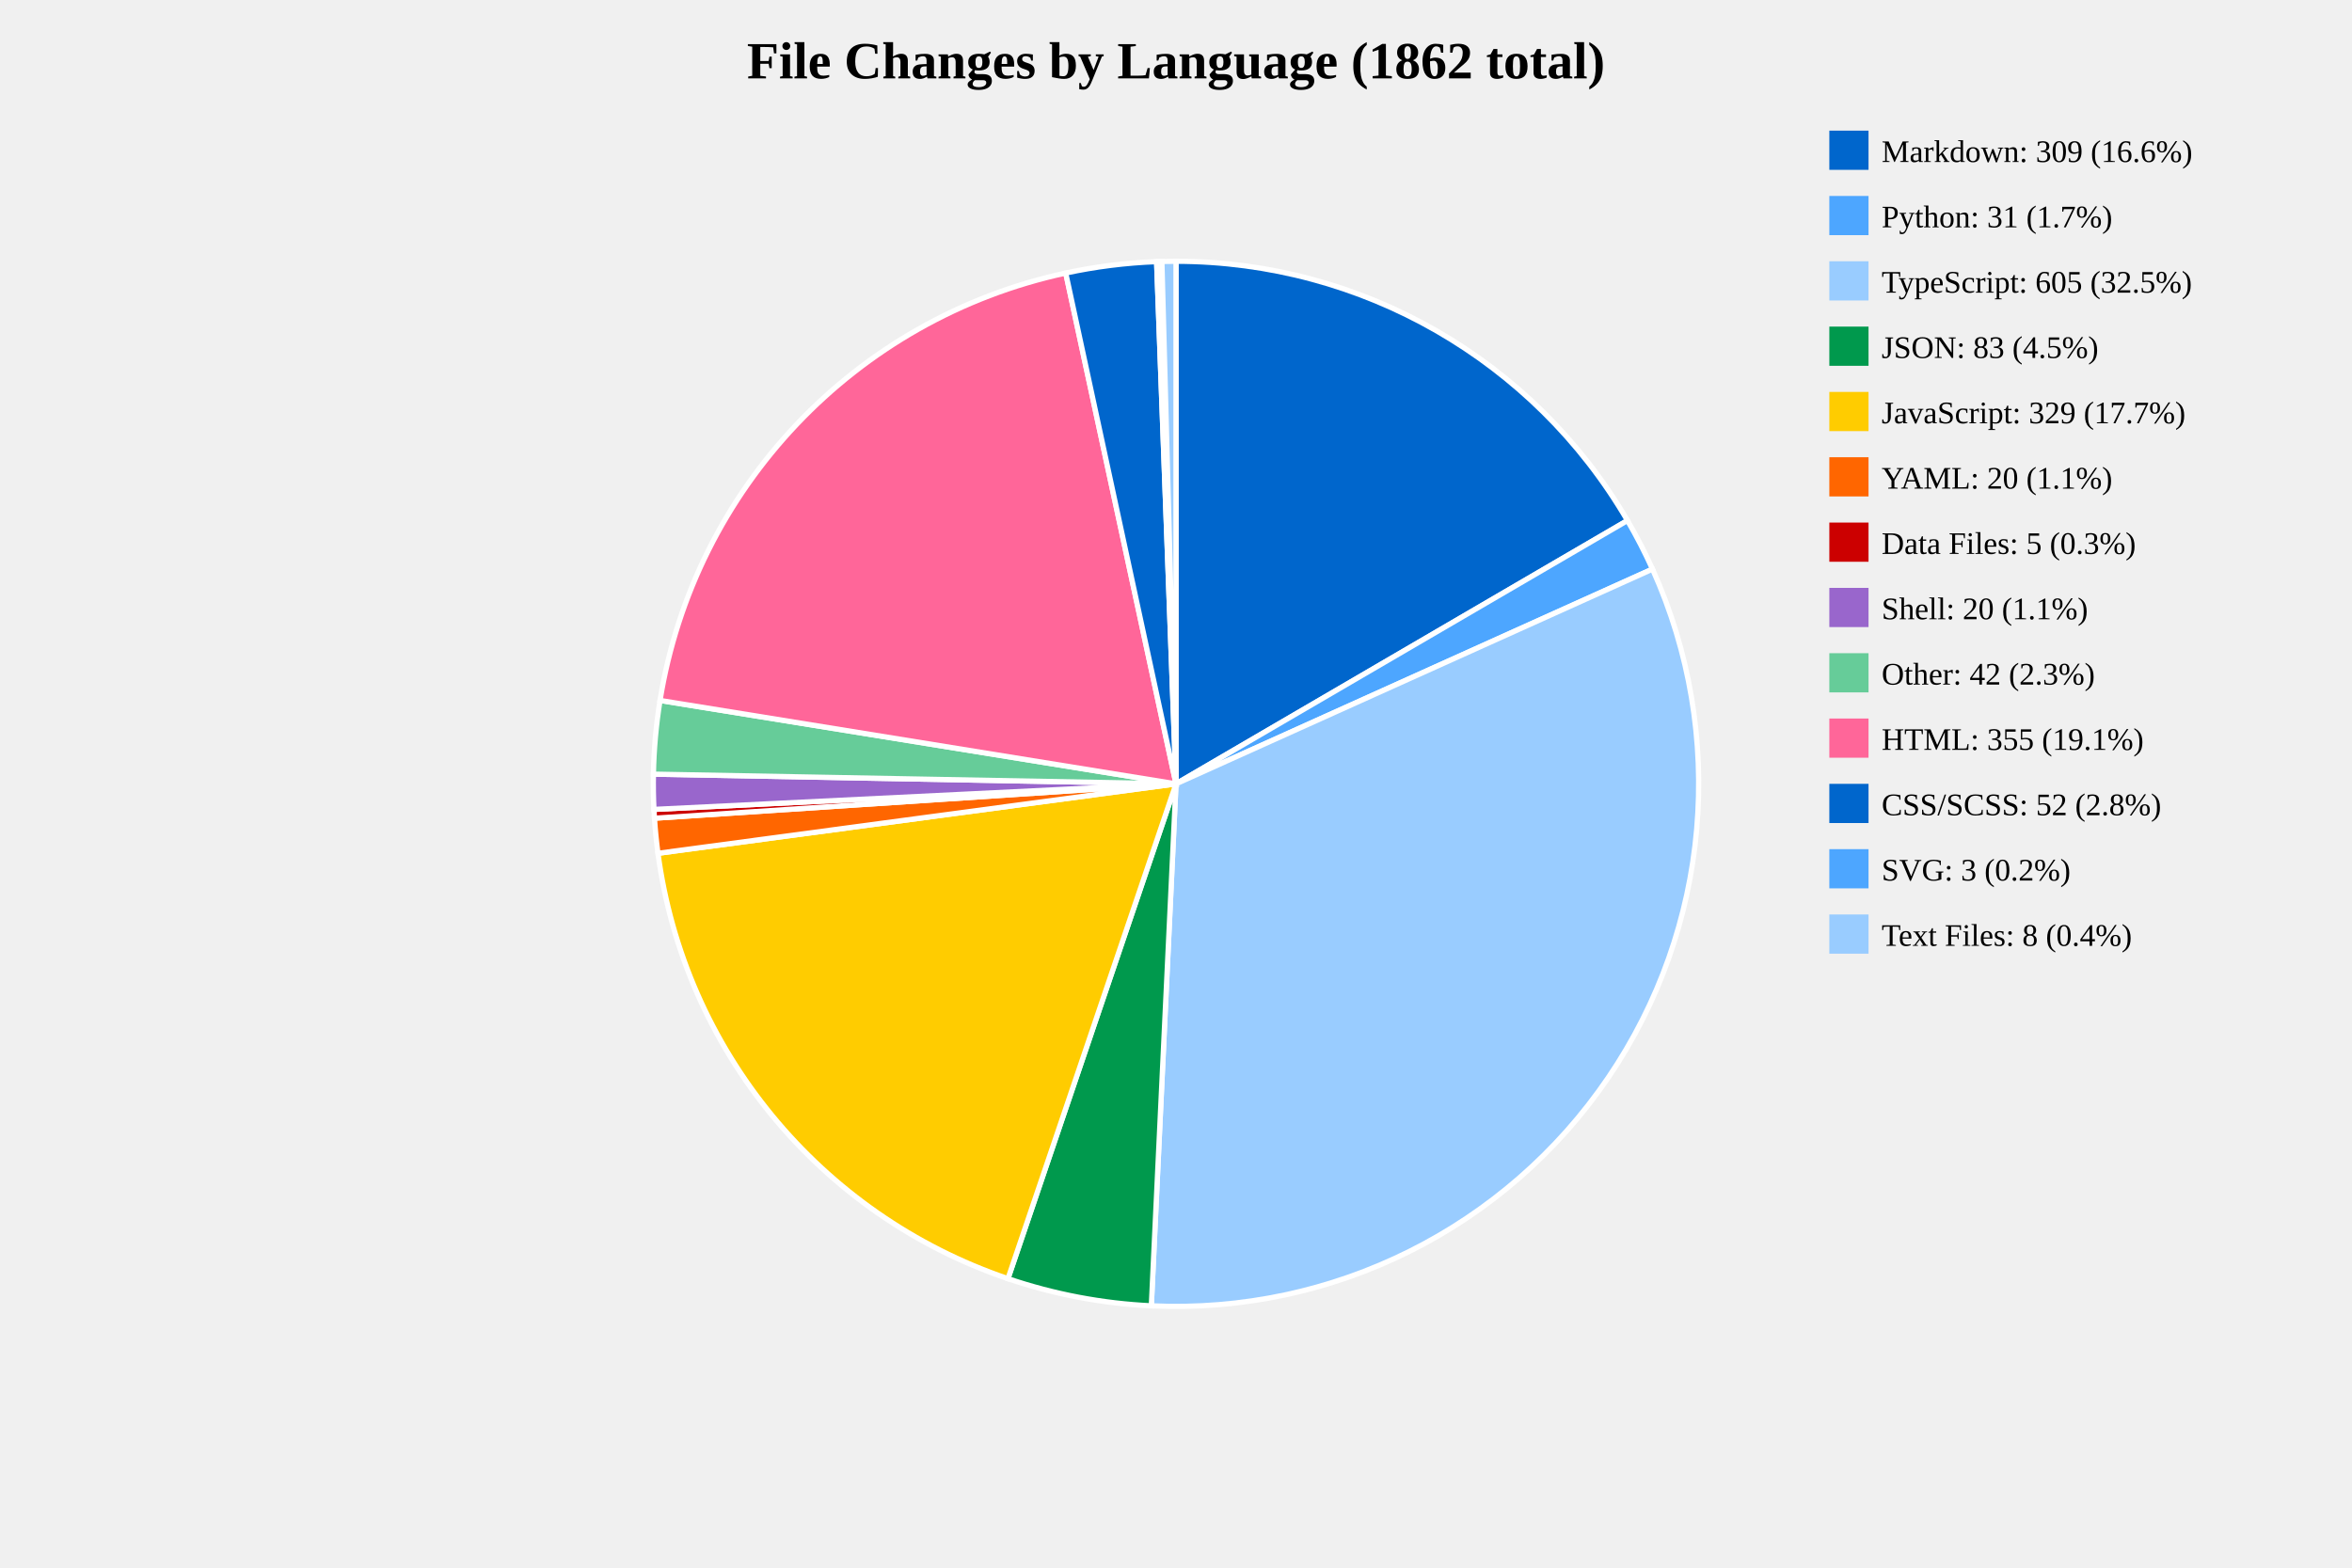
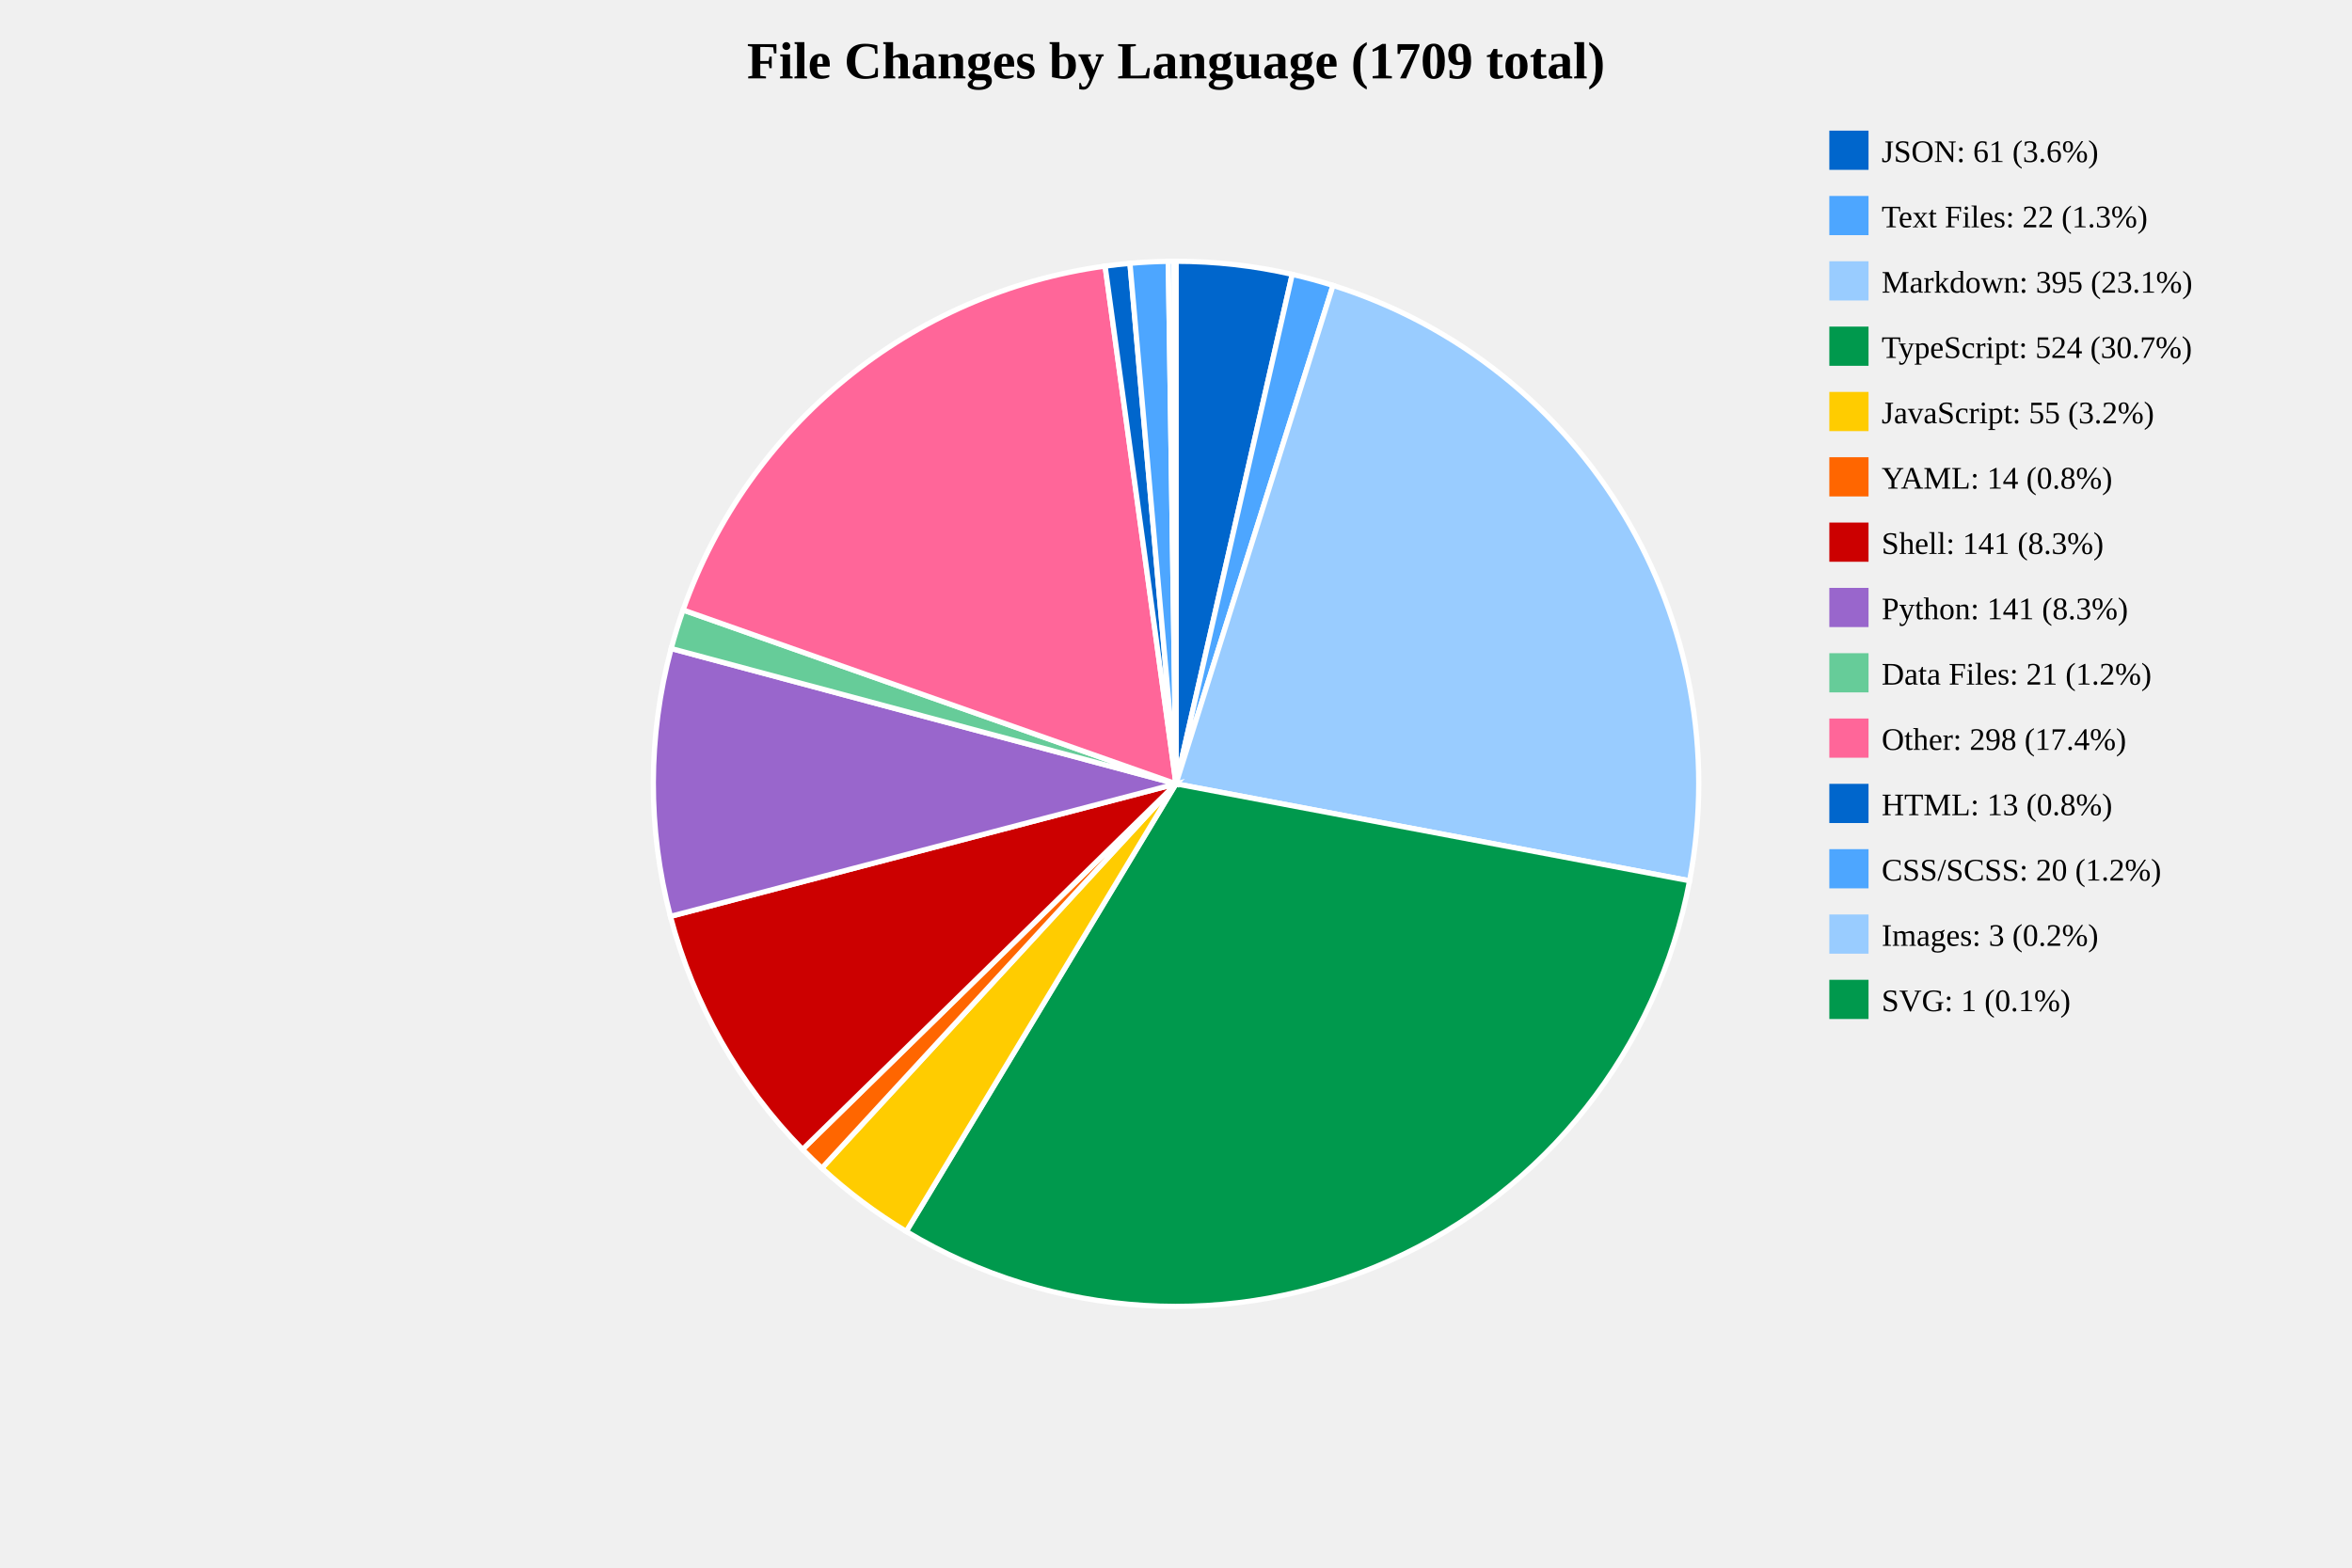
<svg xmlns="http://www.w3.org/2000/svg" width="900" height="600">
-   <text x="450.0" y="30" text-anchor="middle" font-size="20" font-weight="bold">File Changes by Language (1862 total)</text>
-   <path d="M 450.0,300.0 L 450.0,100.0 A 200.0,200.0 0 0,1 622.753,199.222 Z" fill="#0066cc" stroke="white" stroke-width="2" />
+   <text x="450" y="30" text-anchor="middle" font-size="20" font-weight="bold">File Changes by Language (1709 total)</text>
+   <path d="M 450,300 L 450,100 A 200,200 0 0,1 494.479,105.009 Z" fill="#0066cc" stroke="white" stroke-width="2" />
  <rect x="700" y="50" width="15" height="15" fill="#0066cc" />
-   <text x="720" y="62" font-size="12">Markdown: 309 (16.6%)</text>
-   <path d="M 450.0,300.0 L 622.753,199.222 A 200.0,200.0 0 0,1 632.332,217.811 Z" fill="#4da6ff" stroke="white" stroke-width="2" />
+   <text x="720" y="62" font-size="12">JSON: 61 (3.6%)</text>
+   <path d="M 450,300 L 494.479,105.009 A 200,200 0 0,1 510.088,109.24 Z" fill="#4da6ff" stroke="white" stroke-width="2" />
  <rect x="700" y="75" width="15" height="15" fill="#4da6ff" />
-   <text x="720" y="87" font-size="12">Python: 31 (1.7%)</text>
-   <path d="M 450.0,300.0 L 632.332,217.811 A 200.0,200.0 0 0,1 440.555,499.777 Z" fill="#99ccff" stroke="white" stroke-width="2" />
+   <text x="720" y="87" font-size="12">Text Files: 22 (1.3%)</text>
+   <path d="M 450,300 L 510.088,109.24 A 200,200 0 0,1 646.529,337.101 Z" fill="#99ccff" stroke="white" stroke-width="2" />
  <rect x="700" y="100" width="15" height="15" fill="#99ccff" />
-   <text x="720" y="112" font-size="12">TypeScript: 605 (32.5%)</text>
-   <path d="M 450.0,300.0 L 440.555,499.777 A 200.0,200.0 0 0,1 385.699,489.382 Z" fill="#00994d" stroke="white" stroke-width="2" />
+   <text x="720" y="112" font-size="12">Markdown: 395 (23.1%)</text>
+   <path d="M 450,300 L 646.529,337.101 A 200,200 0 0,1 346.781,471.306 Z" fill="#00994d" stroke="white" stroke-width="2" />
  <rect x="700" y="125" width="15" height="15" fill="#00994d" />
-   <text x="720" y="137" font-size="12">JSON: 83 (4.5%)</text>
-   <path d="M 450.0,300.0 L 385.699,489.382 A 200.0,200.0 0 0,1 251.774,326.579 Z" fill="#ffcc00" stroke="white" stroke-width="2" />
+   <text x="720" y="137" font-size="12">TypeScript: 524 (30.7%)</text>
+   <path d="M 450,300 L 346.781,471.306 A 200,200 0 0,1 314.48,447.086 Z" fill="#ffcc00" stroke="white" stroke-width="2" />
  <rect x="700" y="150" width="15" height="15" fill="#ffcc00" />
-   <text x="720" y="162" font-size="12">JavaScript: 329 (17.7%)</text>
-   <path d="M 450.0,300.0 L 251.774,326.579 A 200.0,200.0 0 0,1 250.433,313.151 Z" fill="#ff6600" stroke="white" stroke-width="2" />
+   <text x="720" y="162" font-size="12">JavaScript: 55 (3.2%)</text>
+   <path d="M 450,300 L 314.48,447.086 A 200,200 0 0,1 307.092,439.919 Z" fill="#ff6600" stroke="white" stroke-width="2" />
  <rect x="700" y="175" width="15" height="15" fill="#ff6600" />
-   <text x="720" y="187" font-size="12">YAML: 20 (1.1%)</text>
-   <path d="M 450.0,300.0 L 250.433,313.151 A 200.0,200.0 0 0,1 250.239,309.782 Z" fill="#cc0000" stroke="white" stroke-width="2" />
+   <text x="720" y="187" font-size="12">YAML: 14 (0.8%)</text>
+   <path d="M 450,300 L 307.092,439.919 A 200,200 0 0,1 256.54,350.727 Z" fill="#cc0000" stroke="white" stroke-width="2" />
  <rect x="700" y="200" width="15" height="15" fill="#cc0000" />
-   <text x="720" y="212" font-size="12">Data Files: 5 (0.3%)</text>
-   <path d="M 450.0,300.0 L 250.239,309.782 A 200.0,200.0 0 0,1 250.034,296.288 Z" fill="#9966cc" stroke="white" stroke-width="2" />
+   <text x="720" y="212" font-size="12">Shell: 141 (8.3%)</text>
+   <path d="M 450,300 L 256.54,350.727 A 200,200 0 0,1 256.823,248.207 Z" fill="#9966cc" stroke="white" stroke-width="2" />
  <rect x="700" y="225" width="15" height="15" fill="#9966cc" />
-   <text x="720" y="237" font-size="12">Shell: 20 (1.1%)</text>
-   <path d="M 450.0,300.0 L 250.034,296.288 A 200.0,200.0 0 0,1 252.564,268.08 Z" fill="#66cc99" stroke="white" stroke-width="2" />
+   <text x="720" y="237" font-size="12">Python: 141 (8.3%)</text>
+   <path d="M 450,300 L 256.823,248.207 A 200,200 0 0,1 261.393,233.461 Z" fill="#66cc99" stroke="white" stroke-width="2" />
  <rect x="700" y="250" width="15" height="15" fill="#66cc99" />
-   <text x="720" y="262" font-size="12">Other: 42 (2.3%)</text>
-   <path d="M 450.0,300.0 L 252.564,268.08 A 200.0,200.0 0 0,1 407.802,104.502 Z" fill="#ff6699" stroke="white" stroke-width="2" />
+   <text x="720" y="262" font-size="12">Data Files: 21 (1.2%)</text>
+   <path d="M 450,300 L 261.393,233.461 A 200,200 0 0,1 422.878,101.848 Z" fill="#ff6699" stroke="white" stroke-width="2" />
  <rect x="700" y="275" width="15" height="15" fill="#ff6699" />
-   <text x="720" y="287" font-size="12">HTML: 355 (19.1%)</text>
-   <path d="M 450.0,300.0 L 407.802,104.502 A 200.0,200.0 0 0,1 442.578,100.138 Z" fill="#0066cc" stroke="white" stroke-width="2" />
+   <text x="720" y="287" font-size="12">Other: 298 (17.4%)</text>
+   <path d="M 450,300 L 422.878,101.848 A 200,200 0 0,1 432.376,100.778 Z" fill="#0066cc" stroke="white" stroke-width="2" />
  <rect x="700" y="300" width="15" height="15" fill="#0066cc" />
-   <text x="720" y="312" font-size="12">CSS/SCSS: 52 (2.8%)</text>
-   <path d="M 450.0,300.0 L 442.578,100.138 A 200.0,200.0 0 0,1 444.602,100.073 Z" fill="#4da6ff" stroke="white" stroke-width="2" />
+   <text x="720" y="312" font-size="12">HTML: 13 (0.8%)</text>
+   <path d="M 450,300 L 432.376,100.778 A 200,200 0 0,1 447.059,100.022 Z" fill="#4da6ff" stroke="white" stroke-width="2" />
  <rect x="700" y="325" width="15" height="15" fill="#4da6ff" />
-   <text x="720" y="337" font-size="12">SVG: 3 (0.2%)</text>
-   <path d="M 450.0,300.0 L 444.602,100.073 A 200.0,200.0 0 0,1 450,100.0 Z" fill="#99ccff" stroke="white" stroke-width="2" />
+   <text x="720" y="337" font-size="12">CSS/SCSS: 20 (1.2%)</text>
+   <path d="M 450,300 L 447.059,100.022 A 200,200 0 0,1 449.265,100.001 Z" fill="#99ccff" stroke="white" stroke-width="2" />
  <rect x="700" y="350" width="15" height="15" fill="#99ccff" />
-   <text x="720" y="362" font-size="12">Text Files: 8 (0.4%)</text>
+   <text x="720" y="362" font-size="12">Images: 3 (0.2%)</text>
+   <path d="M 450,300 L 449.265,100.001 A 200,200 0 0,1 450,100 Z" fill="#00994d" stroke="white" stroke-width="2" />
+   <rect x="700" y="375" width="15" height="15" fill="#00994d" />
+   <text x="720" y="387" font-size="12">SVG: 1 (0.1%)</text>
</svg>
